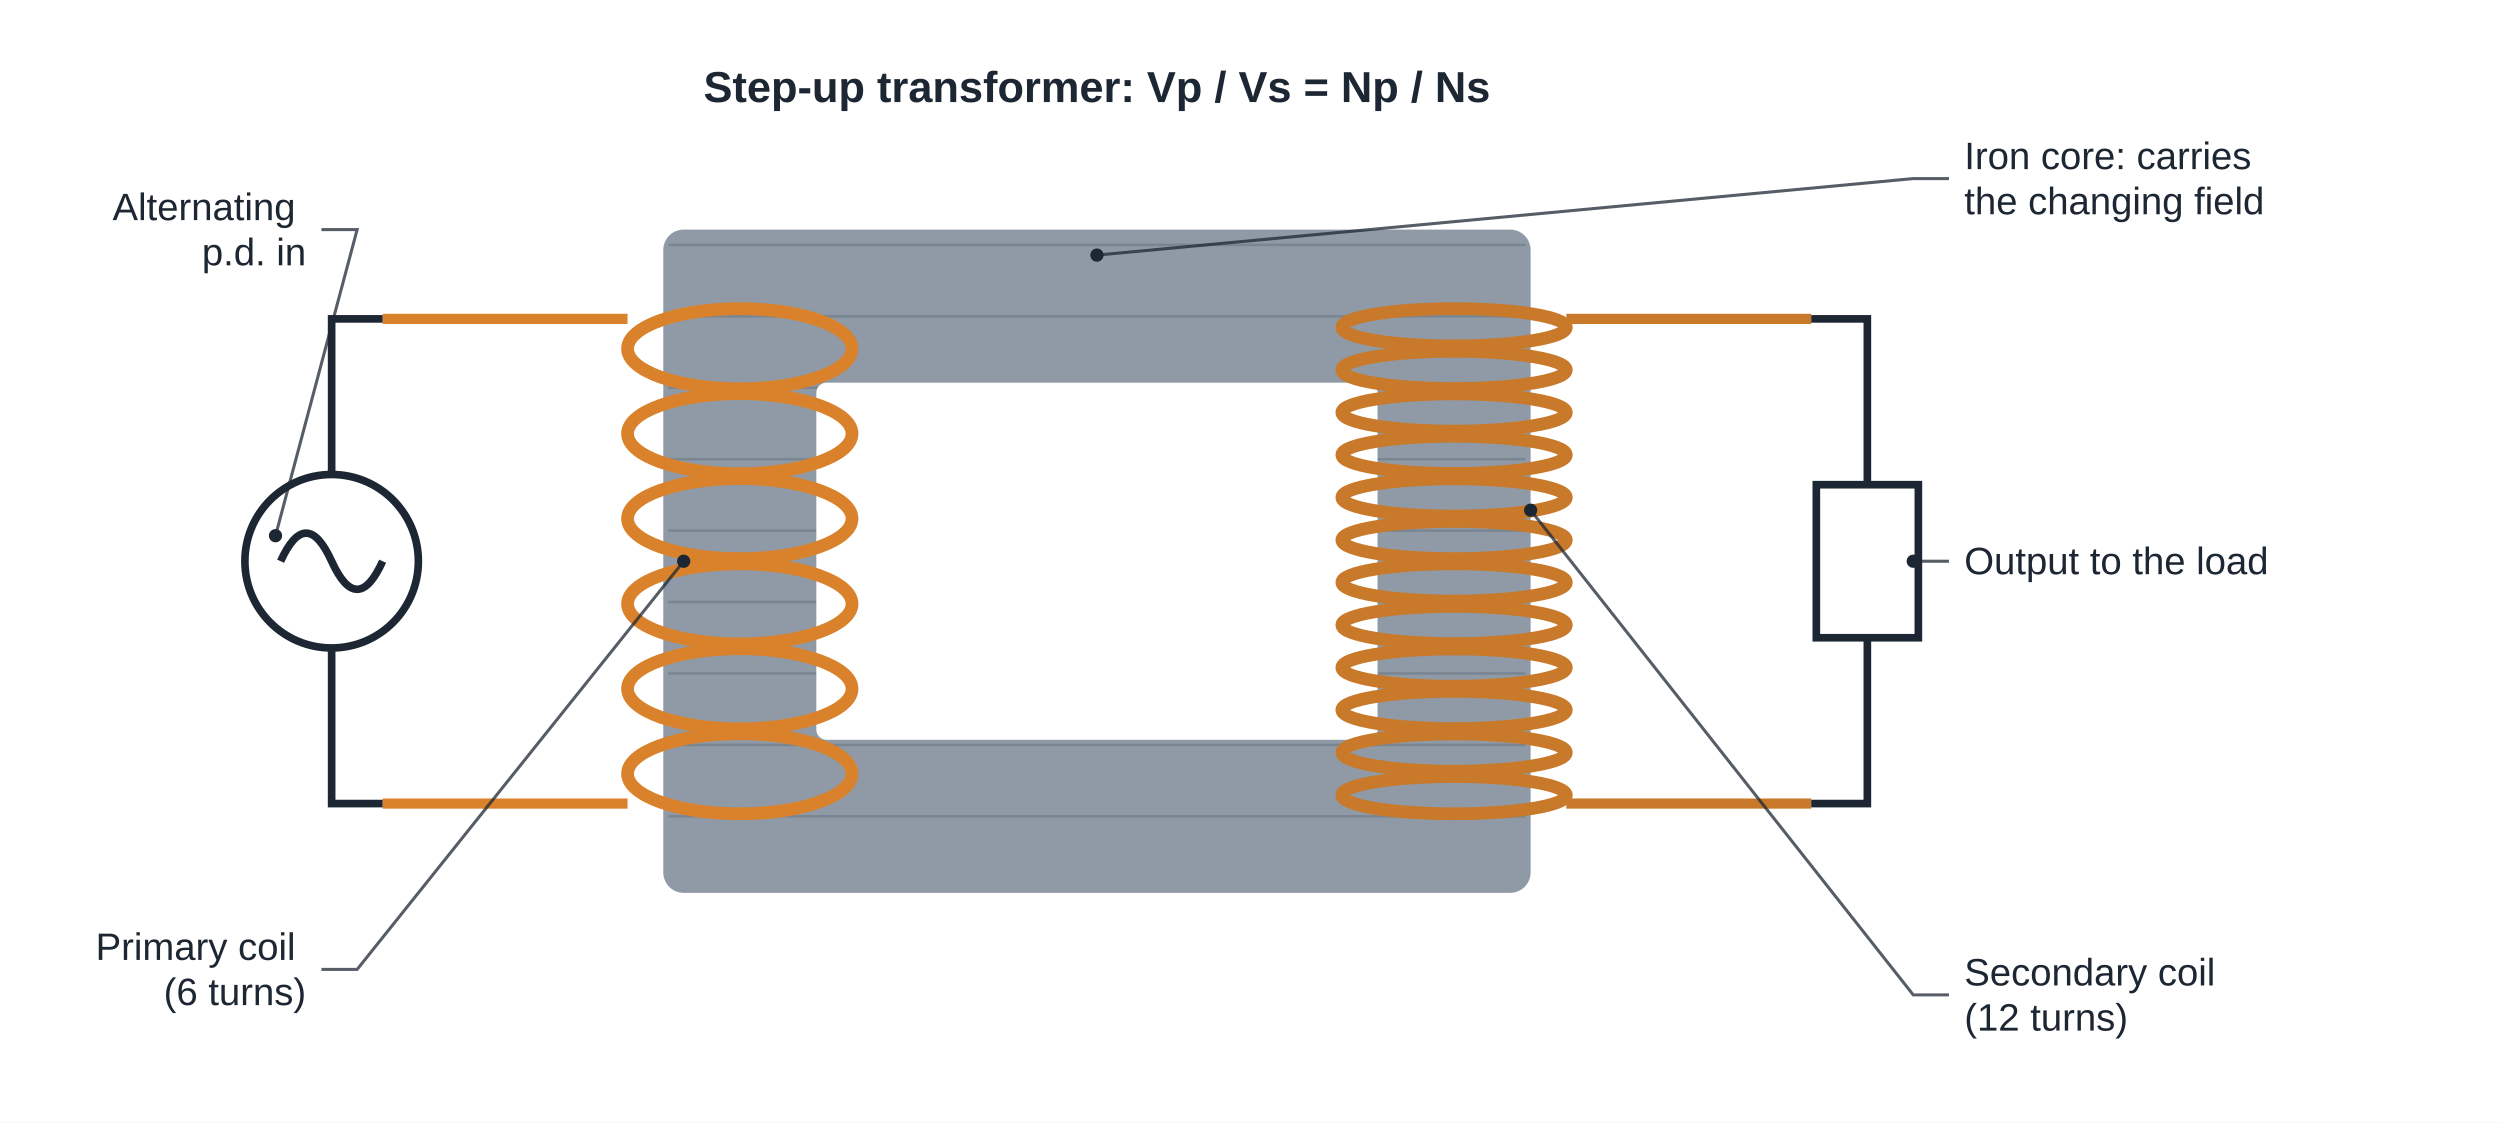
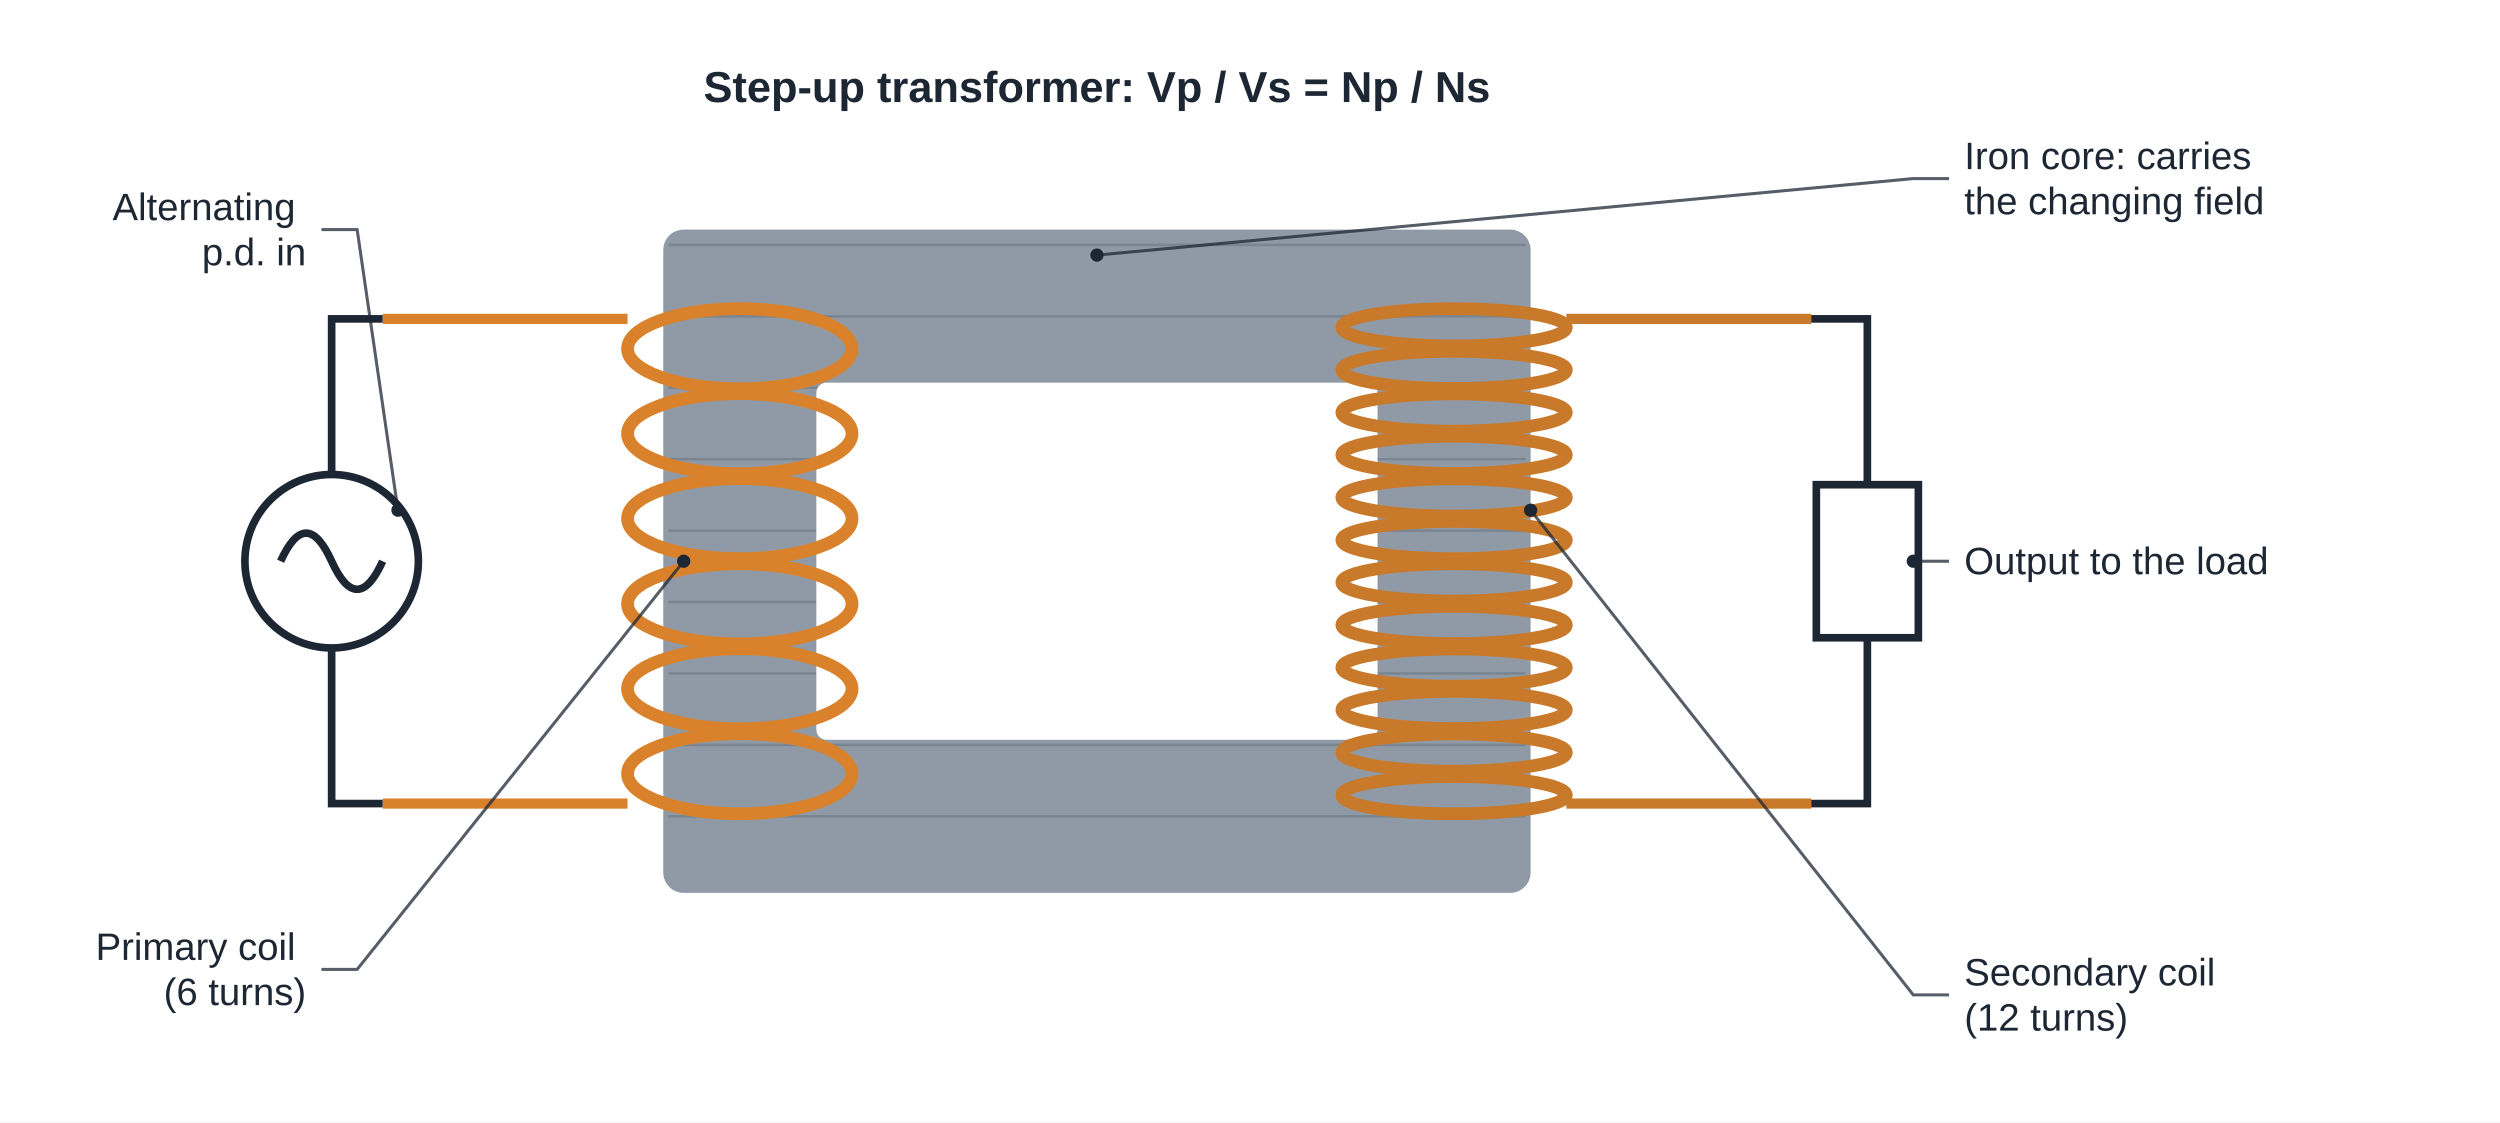
<svg xmlns="http://www.w3.org/2000/svg" viewBox="0 0 980 440" role="img" aria-label="Transformer: primary and secondary coils wound on an iron core" width="980" height="440" font-family="Arial, Helvetica, sans-serif" color="#1d2733">
  <rect x="0" y="0" width="980" height="440" fill="#ffffff" />
  <defs />
  <rect x="260" y="90" width="340" height="260" rx="8" fill="#8f9aa6" />
  <path d="M262 96H598" stroke="#7a8592" stroke-width="1" />
  <path d="M262 124H598" stroke="#7a8592" stroke-width="1" />
  <path d="M262 152H598" stroke="#7a8592" stroke-width="1" />
  <path d="M262 180H598" stroke="#7a8592" stroke-width="1" />
  <path d="M262 208H598" stroke="#7a8592" stroke-width="1" />
  <path d="M262 236H598" stroke="#7a8592" stroke-width="1" />
  <path d="M262 264H598" stroke="#7a8592" stroke-width="1" />
  <path d="M262 292H598" stroke="#7a8592" stroke-width="1" />
  <path d="M262 320H598" stroke="#7a8592" stroke-width="1" />
  <rect x="320" y="150" width="220" height="140" rx="4" fill="#ffffff" />
  <ellipse cx="290" cy="136.7" rx="44" ry="15.7" fill="none" stroke="#d9822b" stroke-width="5" />
  <ellipse cx="290" cy="170.0" rx="44" ry="15.7" fill="none" stroke="#d9822b" stroke-width="5" />
  <ellipse cx="290" cy="203.3" rx="44" ry="15.7" fill="none" stroke="#d9822b" stroke-width="5" />
  <ellipse cx="290" cy="236.7" rx="44" ry="15.7" fill="none" stroke="#d9822b" stroke-width="5" />
  <ellipse cx="290" cy="270.0" rx="44" ry="15.7" fill="none" stroke="#d9822b" stroke-width="5" />
  <ellipse cx="290" cy="303.3" rx="44" ry="15.7" fill="none" stroke="#d9822b" stroke-width="5" />
  <ellipse cx="570" cy="128.3" rx="44" ry="7.3" fill="none" stroke="#c8792a" stroke-width="5" />
  <ellipse cx="570" cy="145.0" rx="44" ry="7.3" fill="none" stroke="#c8792a" stroke-width="5" />
  <ellipse cx="570" cy="161.7" rx="44" ry="7.3" fill="none" stroke="#c8792a" stroke-width="5" />
  <ellipse cx="570" cy="178.3" rx="44" ry="7.3" fill="none" stroke="#c8792a" stroke-width="5" />
  <ellipse cx="570" cy="195.0" rx="44" ry="7.3" fill="none" stroke="#c8792a" stroke-width="5" />
  <ellipse cx="570" cy="211.7" rx="44" ry="7.3" fill="none" stroke="#c8792a" stroke-width="5" />
  <ellipse cx="570" cy="228.3" rx="44" ry="7.3" fill="none" stroke="#c8792a" stroke-width="5" />
  <ellipse cx="570" cy="245.0" rx="44" ry="7.3" fill="none" stroke="#c8792a" stroke-width="5" />
  <ellipse cx="570" cy="261.7" rx="44" ry="7.3" fill="none" stroke="#c8792a" stroke-width="5" />
  <ellipse cx="570" cy="278.3" rx="44" ry="7.3" fill="none" stroke="#c8792a" stroke-width="5" />
  <ellipse cx="570" cy="295.0" rx="44" ry="7.3" fill="none" stroke="#c8792a" stroke-width="5" />
  <ellipse cx="570" cy="311.7" rx="44" ry="7.3" fill="none" stroke="#c8792a" stroke-width="5" />
  <path d="M246 125H150M246 315H150" stroke="#d9822b" stroke-width="4" />
  <path d="M614 125H710M614 315H710" stroke="#c8792a" stroke-width="4" />
  <circle cx="130" cy="220" r="34" fill="none" stroke="#1d2733" stroke-width="3" />
  <path d="M110 220q10 -22 20 0t20 0" stroke="#1d2733" stroke-width="3" fill="none" />
  <path d="M130 186V125H150M130 254V315H150" stroke="#1d2733" stroke-width="3" fill="none" />
  <rect x="712" y="190" width="40" height="60" fill="none" stroke="#1d2733" stroke-width="3" />
  <path d="M710 125H732V190M710 315H732V250" stroke="#1d2733" stroke-width="3" fill="none" />
  <text x="430.0" y="40.0" font-size="17" text-anchor="middle" class="sf-lab" fill="#1d2733" font-weight="700">Step-up transformer:  Vp / Vs = Np / Ns</text>
-   <path d="M126.0 90.0L140.0 90.0L108.0 210.0" fill="none" stroke="#1d2733" stroke-width="1.2" opacity=".75" />
-   <circle cx="108.0" cy="210.0" r="2.6" fill="#1d2733" />
+   <path d="M126.0 90.0L140.0 90.0L156.0 200.0" fill="none" stroke="#1d2733" stroke-width="1.2" opacity=".75" />
+   <circle cx="156.0" cy="200.0" r="2.6" fill="#1d2733" />
  <g>
    <text x="120.0" y="86.3" text-anchor="end" class="sf-lab" fill="#1d2733" font-size="15">
      <tspan x="120.0" dy="0">Alternating</tspan>
      <tspan x="120.0" dy="17.7">p.d. in</tspan>
    </text>
  </g>
  <path d="M126.0 380.0L140.0 380.0L268.0 220.0" fill="none" stroke="#1d2733" stroke-width="1.2" opacity=".75" />
  <circle cx="268.0" cy="220.0" r="2.6" fill="#1d2733" />
  <g>
    <text x="120.0" y="376.3" text-anchor="end" class="sf-lab" fill="#1d2733" font-size="15">
      <tspan x="120.0" dy="0">Primary coil</tspan>
      <tspan x="120.0" dy="17.7">(6 turns)</tspan>
    </text>
  </g>
  <path d="M764.0 70.0L750.0 70.0L430.0 100.0" fill="none" stroke="#1d2733" stroke-width="1.2" opacity=".75" />
  <circle cx="430.0" cy="100.0" r="2.6" fill="#1d2733" />
  <g>
    <text x="770.0" y="66.3" text-anchor="start" class="sf-lab" fill="#1d2733" font-size="15">
      <tspan x="770.0" dy="0">Iron core: carries</tspan>
      <tspan x="770.0" dy="17.7">the changing field</tspan>
    </text>
  </g>
  <path d="M764.0 220.0L750.0 220.0L750.0 220.0" fill="none" stroke="#1d2733" stroke-width="1.2" opacity=".75" />
  <circle cx="750.0" cy="220.0" r="2.6" fill="#1d2733" />
  <g>
    <text x="770.0" y="225.1" text-anchor="start" class="sf-lab" fill="#1d2733" font-size="15">
      <tspan x="770.0" dy="0">Output to the load</tspan>
    </text>
  </g>
  <path d="M764.0 390.0L750.0 390.0L600.0 200.0" fill="none" stroke="#1d2733" stroke-width="1.2" opacity=".75" />
  <circle cx="600.0" cy="200.0" r="2.6" fill="#1d2733" />
  <g>
    <text x="770.0" y="386.3" text-anchor="start" class="sf-lab" fill="#1d2733" font-size="15">
      <tspan x="770.0" dy="0">Secondary coil</tspan>
      <tspan x="770.0" dy="17.7">(12 turns)</tspan>
    </text>
  </g>
</svg>
